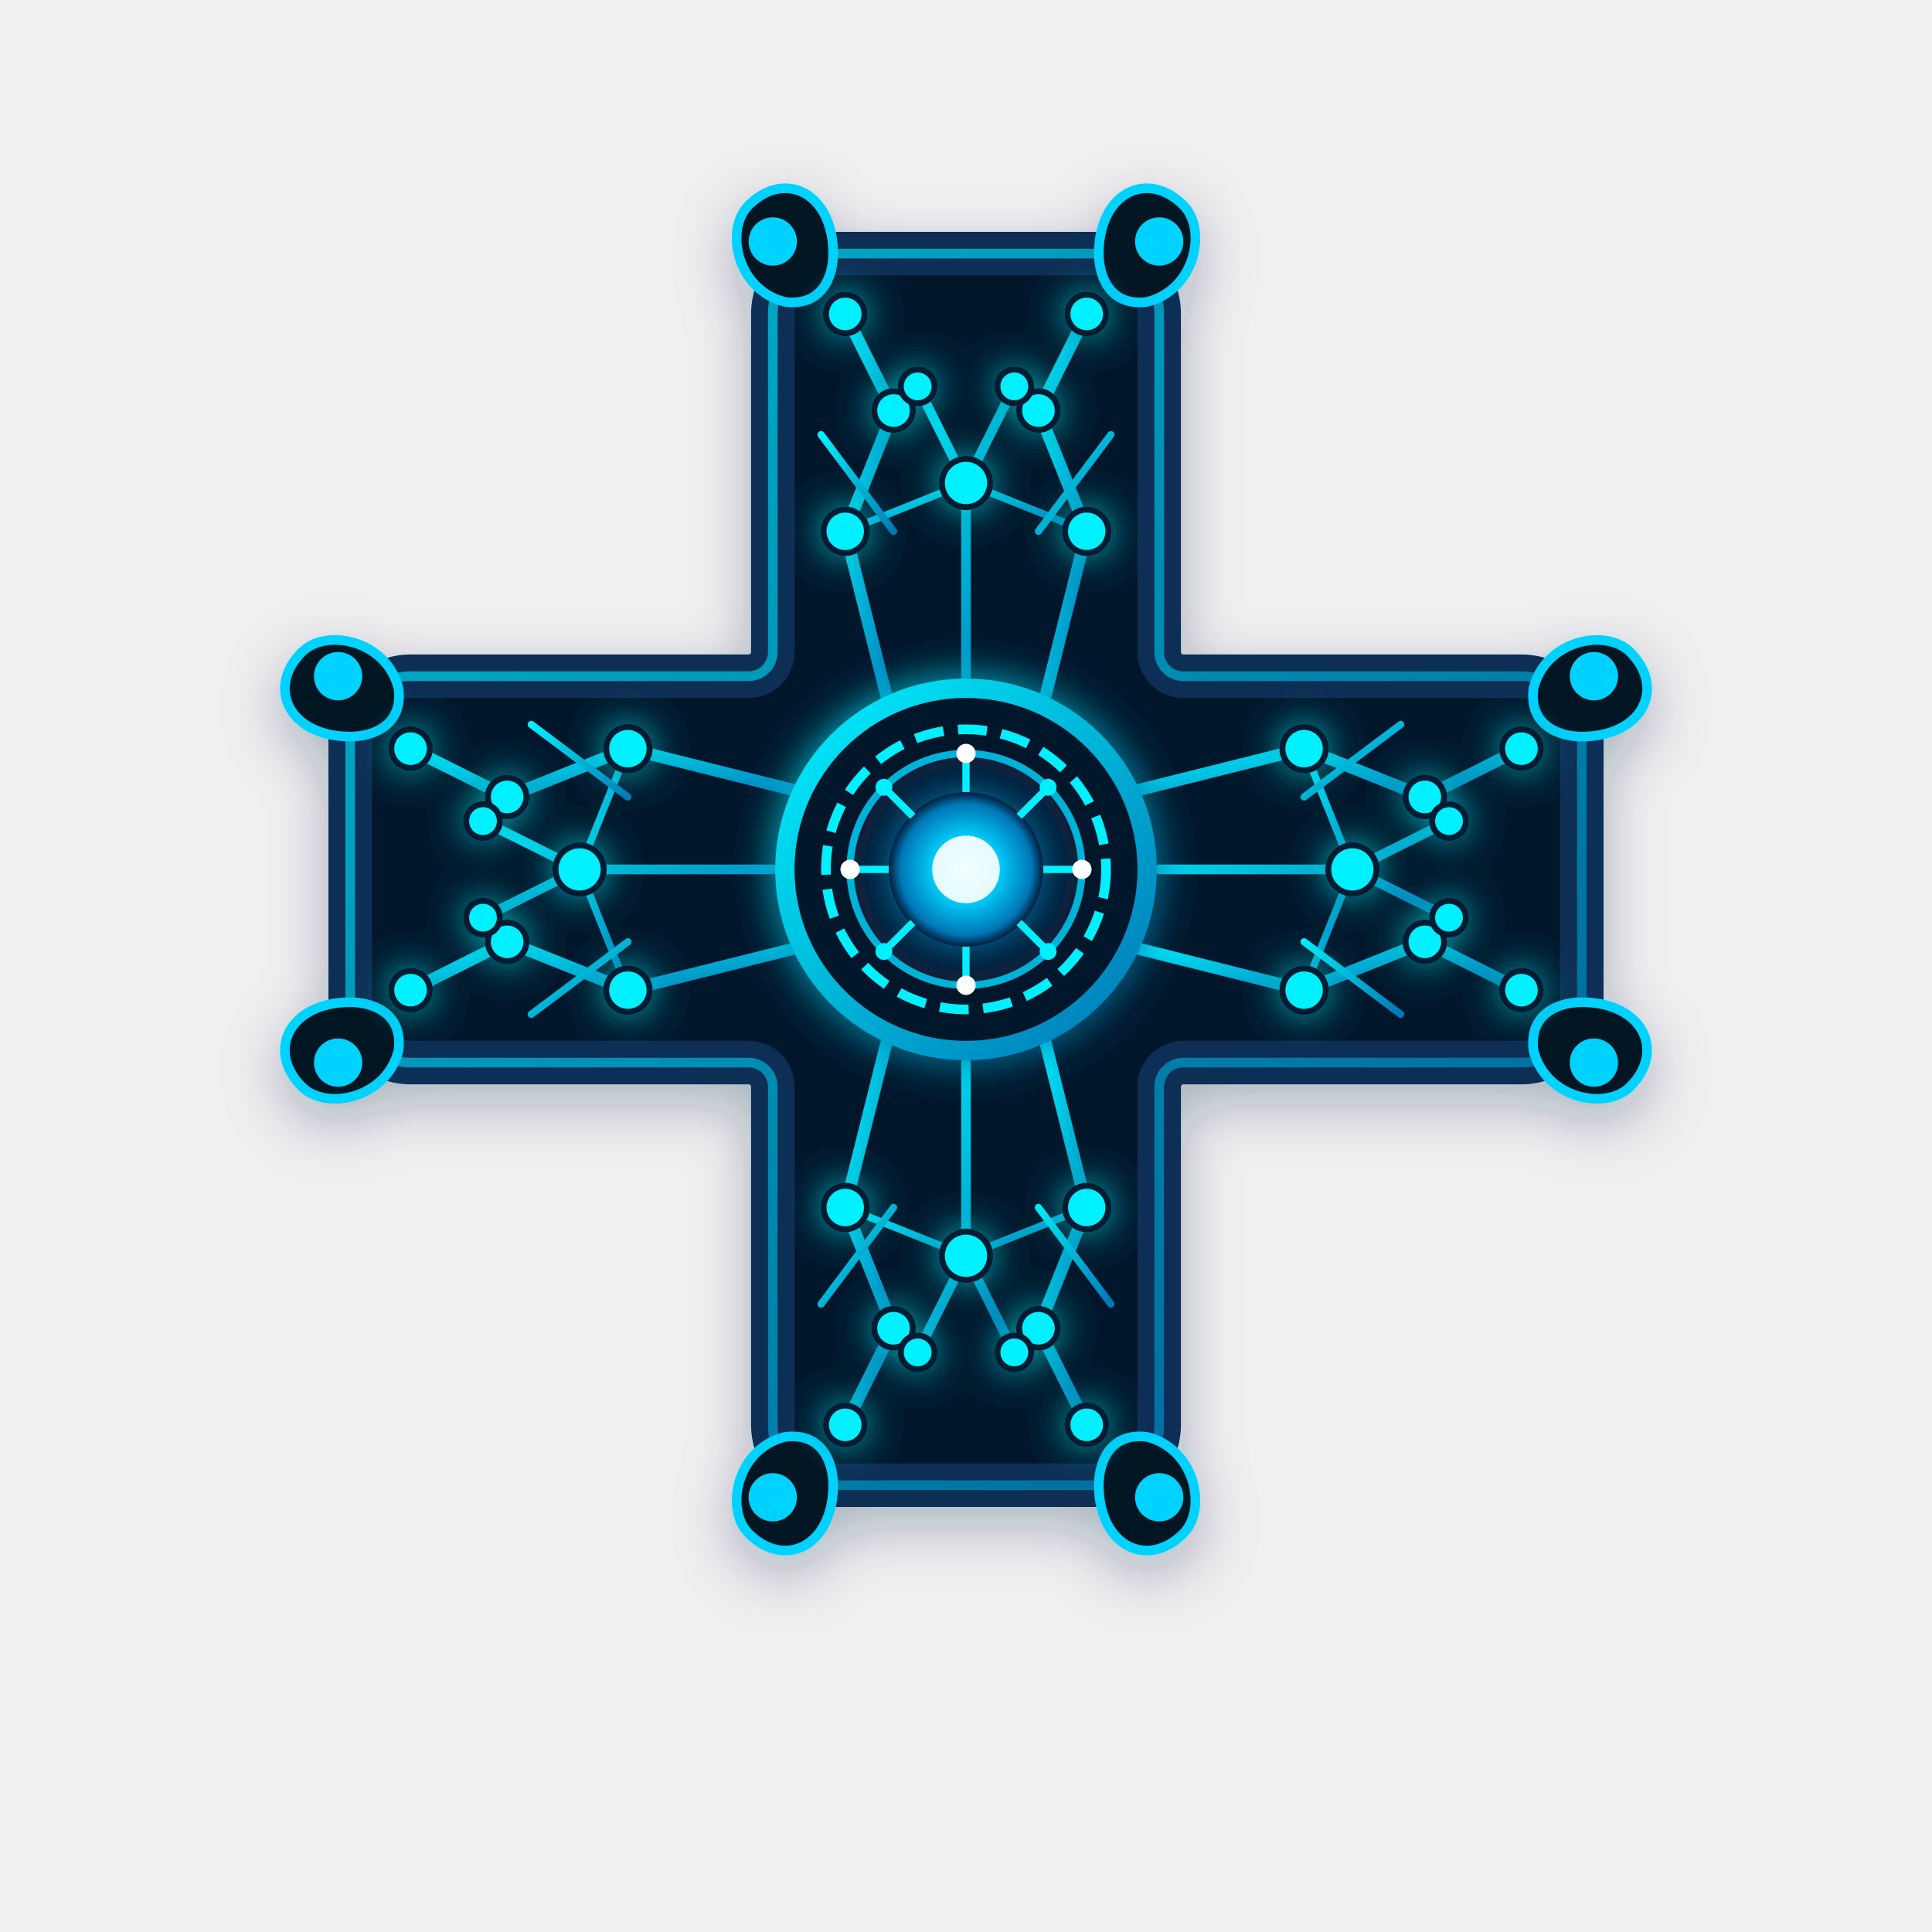
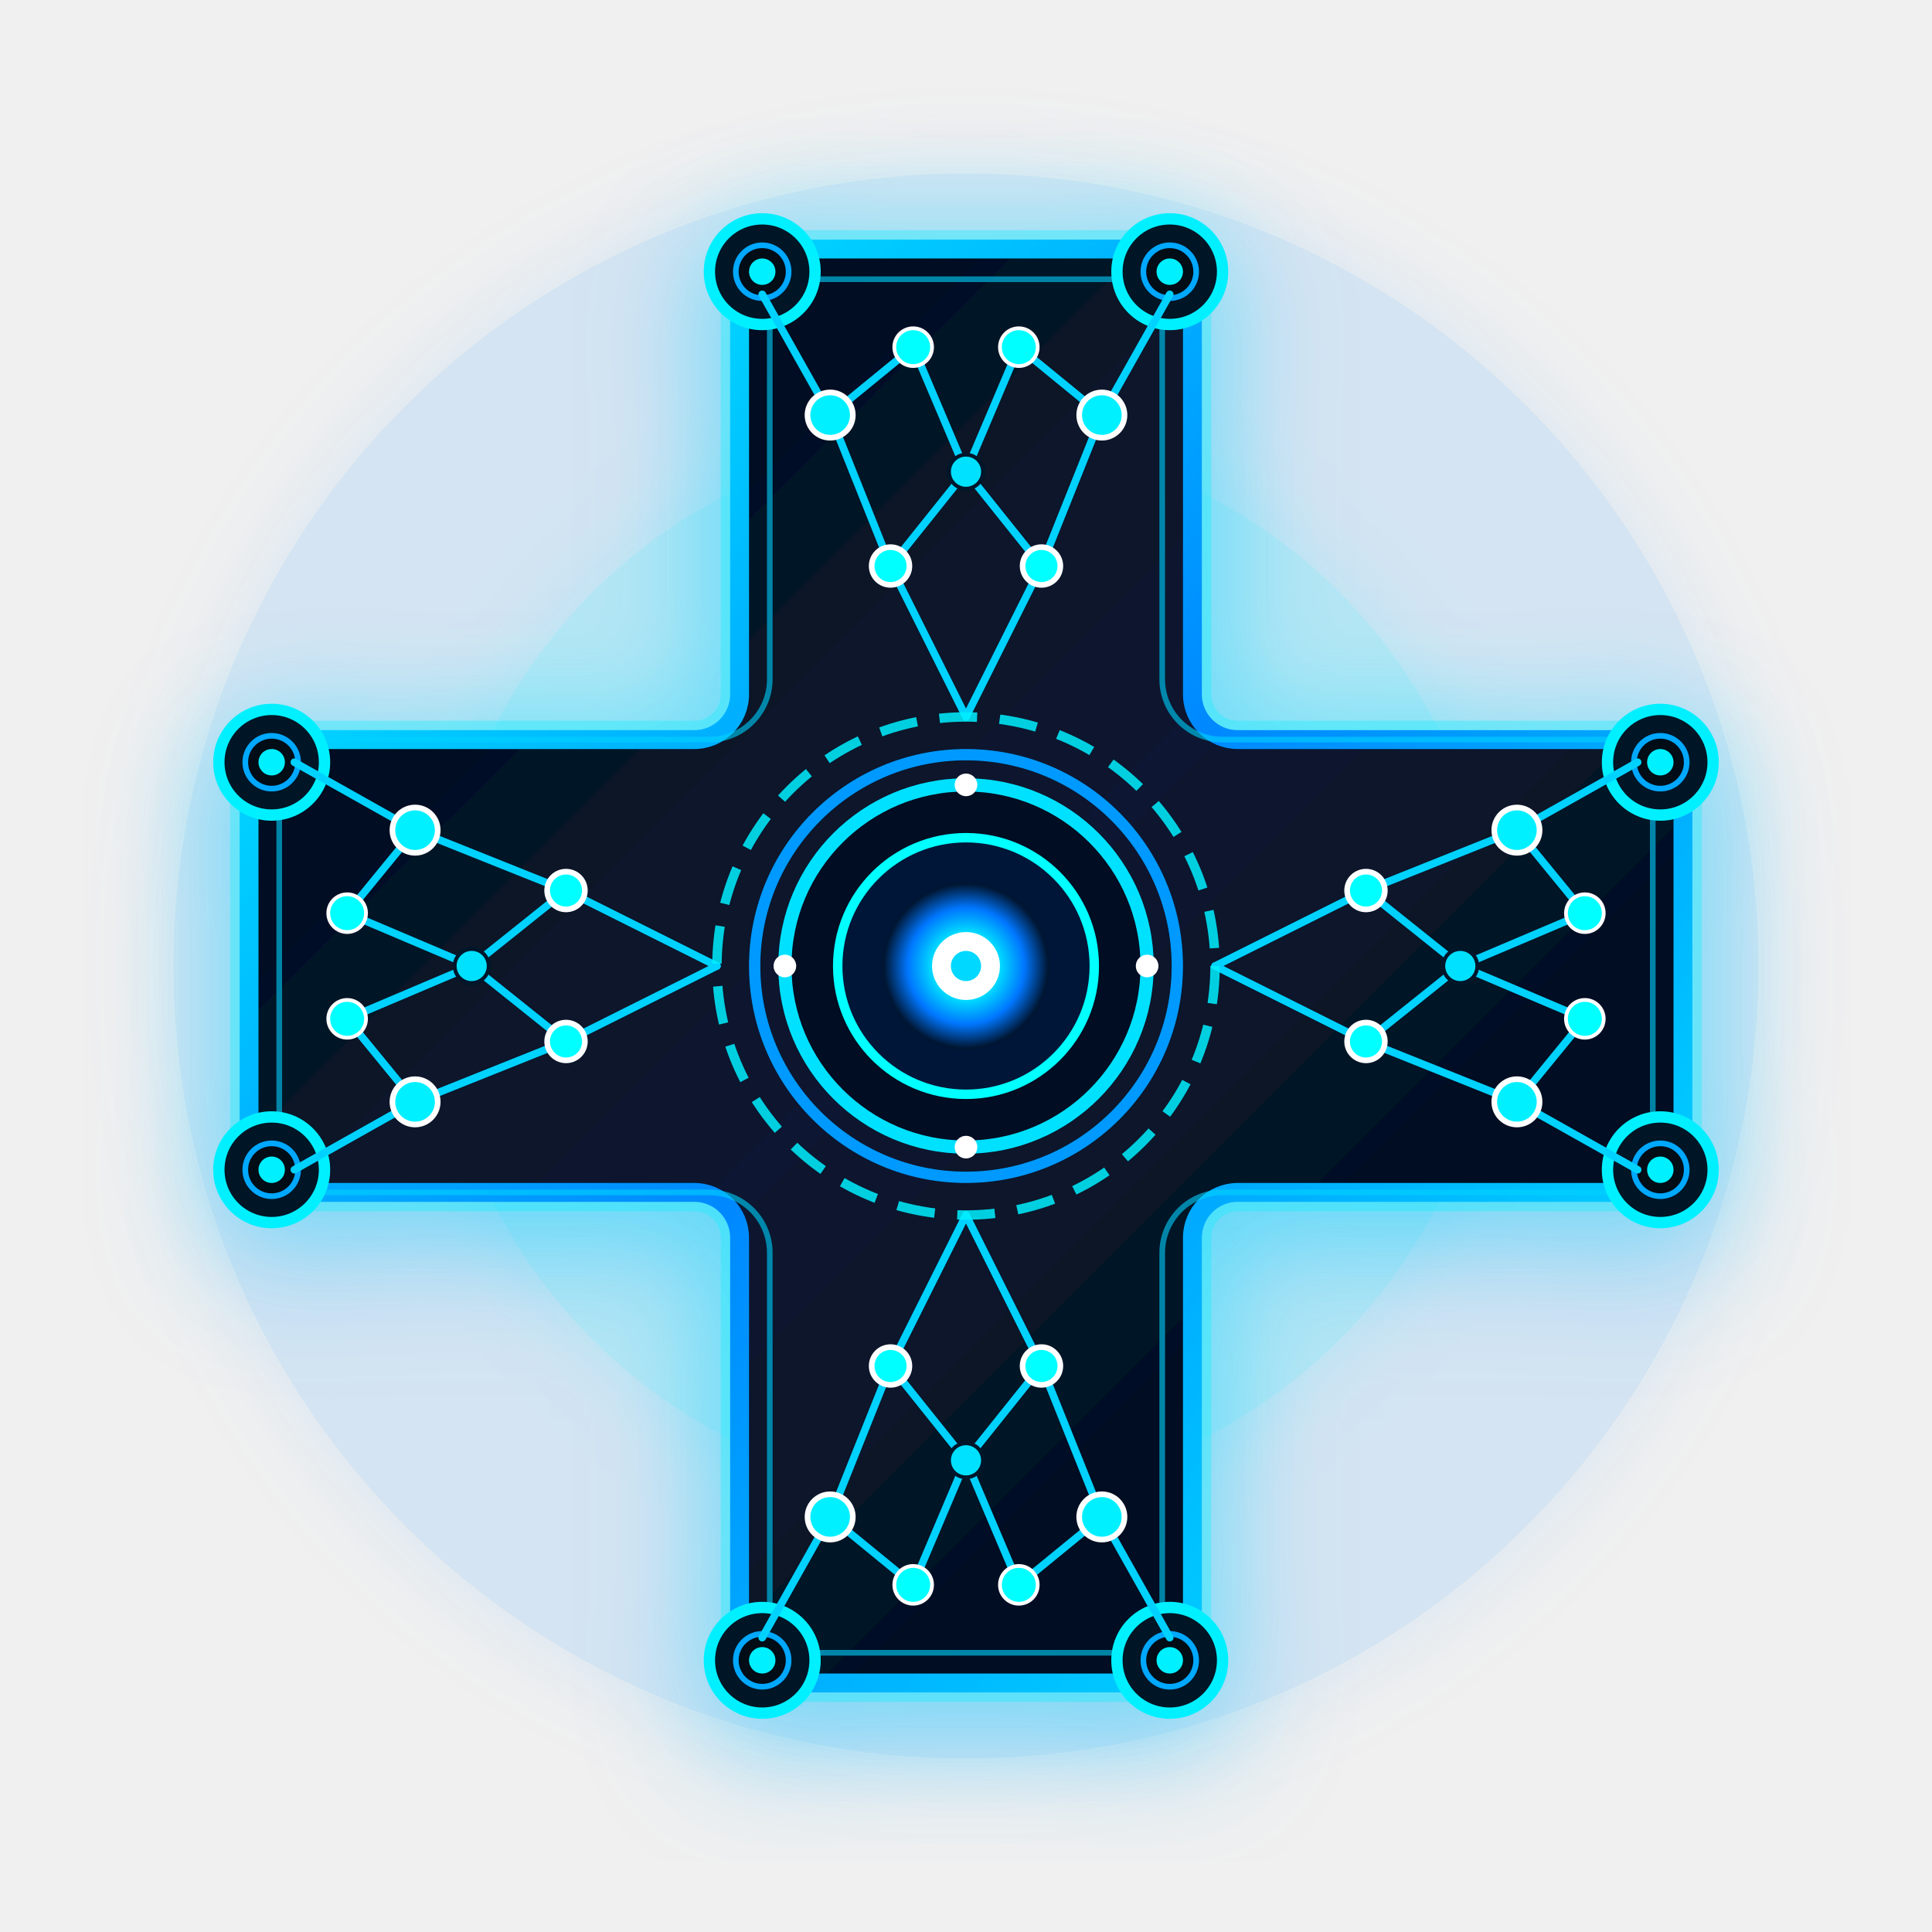
- <svg xmlns="http://www.w3.org/2000/svg" viewBox="0 0 800 800" width="100%" height="100%">
+ <svg xmlns="http://www.w3.org/2000/svg" viewBox="0 0 512 512" width="100%" height="100%">
  <defs>
-     <linearGradient id="frameGrad" x1="0%" y1="0%" x2="100%" y2="100%">
-       <stop offset="0%" stop-color="#0a2240" />
-       <stop offset="50%" stop-color="#0d325c" />
-       <stop offset="100%" stop-color="#07172e" />
-     </linearGradient>
-     <linearGradient id="circuitGrad" x1="0%" y1="0%" x2="100%" y2="100%">
-       <stop offset="0%" stop-color="#00f0ff" />
-       <stop offset="50%" stop-color="#00b4d8" />
-       <stop offset="100%" stop-color="#0077b6" />
-     </linearGradient>
-     <radialGradient id="coreGlow" cx="50%" cy="50%" r="50%">
-       <stop offset="0%" stop-color="#80f7ff" />
-       <stop offset="40%" stop-color="#00d2ff" />
-       <stop offset="85%" stop-color="#0077b6" />
-       <stop offset="100%" stop-color="#051e3e" />
-     </radialGradient>
-     <filter id="glowFilter" x="-20%" y="-20%" width="140%" height="140%">
-       <feGaussianBlur stdDeviation="8" result="blur" />
+     <filter id="cyanGlow" x="-20%" y="-20%" width="140%" height="140%">
+       <feGaussianBlur stdDeviation="12" result="blur" />
      <feMerge>
        <feMergeNode in="blur" />
        <feMergeNode in="SourceGraphic" />
      </feMerge>
    </filter>
-     <filter id="subtleDropShadow" x="-10%" y="-10%" width="120%" height="120%">
-       <feDropShadow dx="0" dy="8" stdDeviation="12" flood-color="#002b49" flood-opacity="0.3" />
+     <filter id="softShadow" x="-10%" y="-10%" width="120%" height="120%">
+       <feDropShadow dx="0" dy="10" stdDeviation="16" flood-color="#00aaff" flood-opacity="0.35" />
    </filter>
+     <linearGradient id="crossBodyGrad" x1="0%" y1="0%" x2="100%" y2="100%">
+       <stop offset="0%" stop-color="#040b18" />
+       <stop offset="50%" stop-color="#081730" />
+       <stop offset="100%" stop-color="#030914" />
+     </linearGradient>
+     <linearGradient id="borderGrad" x1="0%" y1="0%" x2="100%" y2="100%">
+       <stop offset="0%" stop-color="#00ffff" />
+       <stop offset="50%" stop-color="#0088ff" />
+       <stop offset="100%" stop-color="#00f0ff" />
+     </linearGradient>
+     <radialGradient id="coreGlow" cx="50%" cy="50%" r="50%">
+       <stop offset="0%" stop-color="#ffffff" />
+       <stop offset="35%" stop-color="#00f0ff" />
+       <stop offset="70%" stop-color="#0077ff" />
+       <stop offset="100%" stop-color="#02132b" />
+     </radialGradient>
  </defs>
-   <g filter="url(#subtleDropShadow)">
-     <path d="       M 320,130        A 25,25 0 0,1 345,105        L 455,105        A 25,25 0 0,1 480,130        L 480,270        A 10,10 0 0,0 490,280        L 630,280        A 25,25 0 0,1 655,305        L 655,415        A 25,25 0 0,1 630,440        L 490,440        A 10,10 0 0,0 480,450        L 480,590        A 25,25 0 0,1 455,615        L 345,615        A 25,25 0 0,1 320,590        L 320,450        A 10,10 0 0,0 310,440        L 170,440        A 25,25 0 0,1 145,415        L 145,305        A 25,25 0 0,1 170,280        L 310,280        A 10,10 0 0,0 320,270        Z" fill="#06182c" stroke="#0c2d54" stroke-width="18" stroke-linejoin="round" />
-     <path d="       M 320,130        A 25,25 0 0,1 345,105        L 455,105        A 25,25 0 0,1 480,130        L 480,270        A 10,10 0 0,0 490,280        L 630,280        A 25,25 0 0,1 655,305        L 655,415        A 25,25 0 0,1 630,440        L 490,440        A 10,10 0 0,0 480,450        L 480,590        A 25,25 0 0,1 455,615        L 345,615        A 25,25 0 0,1 320,590        L 320,450        A 10,10 0 0,0 310,440        L 170,440        A 25,25 0 0,1 145,415        L 145,305        A 25,25 0 0,1 170,280        L 310,280        A 10,10 0 0,0 320,270        Z" fill="none" stroke="url(#circuitGrad)" stroke-width="4" opacity="0.7" />
-     <g transform="translate(400, 105)">
-       <path d="M -55,0 C -55,-25 -75,-35 -90,-20 C -100,-10 -95,15 -75,20 C -60,22 -55,10 -55,0 Z" fill="#041220" stroke="#00d2ff" stroke-width="4" />
-       <circle cx="-80" cy="-5" r="10" fill="#00d2ff" />
-       <path d="M 55,0 C 55,-25 75,-35 90,-20 C 100,-10 95,15 75,20 C 60,22 55,10 55,0 Z" fill="#041220" stroke="#00d2ff" stroke-width="4" />
-       <circle cx="80" cy="-5" r="10" fill="#00d2ff" />
+   <circle cx="256" cy="256" r="210" fill="#0088ff" opacity="0.12" filter="url(#cyanGlow)" />
+   <circle cx="256" cy="256" r="140" fill="#00f0ff" opacity="0.15" filter="url(#cyanGlow)" />
+   <g filter="url(#softShadow)">
+     <path d="       M 208,66        H 304        A 12,12 0 0,1 316,78        V 184        A 12,12 0 0,0 328,196        H 434        A 12,12 0 0,1 446,208        V 304        A 12,12 0 0,1 434,316        H 328        A 12,12 0 0,0 316,328        V 434        A 12,12 0 0,1 304,446        H 208        A 12,12 0 0,1 196,434        V 328        A 12,12 0 0,0 184,316        H 78        A 12,12 0 0,1 66,304        V 208        A 12,12 0 0,1 78,196        H 184        A 12,12 0 0,0 196,184        V 78        A 12,12 0 0,1 208,66        Z" fill="none" stroke="#00f0ff" stroke-width="10" opacity="0.4" filter="url(#cyanGlow)" />
+     <path d="       M 208,66        H 304        A 12,12 0 0,1 316,78        V 184        A 12,12 0 0,0 328,196        H 434        A 12,12 0 0,1 446,208        V 304        A 12,12 0 0,1 434,316        H 328        A 12,12 0 0,0 316,328        V 434        A 12,12 0 0,1 304,446        H 208        A 12,12 0 0,1 196,434        V 328        A 12,12 0 0,0 184,316        H 78        A 12,12 0 0,1 66,304        V 208        A 12,12 0 0,1 78,196        H 184        A 12,12 0 0,0 196,184        V 78        A 12,12 0 0,1 208,66        Z" fill="url(#crossBodyGrad)" stroke="url(#borderGrad)" stroke-width="5" />
+     <path d="       M 212,74        H 300        A 8,8 0 0,1 308,82        V 180        A 16,16 0 0,0 324,196        H 430        A 8,8 0 0,1 438,204        V 308        A 8,8 0 0,1 430,316        H 324        A 16,16 0 0,0 308,332        V 430        A 8,8 0 0,1 300,438        H 212        A 8,8 0 0,1 204,430        V 332        A 16,16 0 0,0 188,316        H 82        A 8,8 0 0,1 74,308        V 204        A 8,8 0 0,1 82,196        H 188        A 16,16 0 0,0 204,180        V 82        A 8,8 0 0,1 212,74        Z" fill="none" stroke="#00d2ff" stroke-width="1.5" opacity="0.6" />
+     <g transform="translate(202, 72)">
+       <circle cx="0" cy="0" r="14" fill="#041226" stroke="#00f0ff" stroke-width="3" />
+       <circle cx="0" cy="0" r="7" fill="#020b18" stroke="#00a8ff" stroke-width="1.5" />
+       <circle cx="0" cy="0" r="3.5" fill="#00f0ff" />
    </g>
-     <g transform="translate(400, 615)">
-       <path d="M -55,0 C -55,25 -75,35 -90,20 C -100,10 -95,-15 -75,-20 C -60,-22 -55,-10 -55,0 Z" fill="#041220" stroke="#00d2ff" stroke-width="4" />
-       <circle cx="-80" cy="5" r="10" fill="#00d2ff" />
-       <path d="M 55,0 C 55,25 75,35 90,20 C 100,10 95,-15 75,-20 C 60,-22 55,-10 55,0 Z" fill="#041220" stroke="#00d2ff" stroke-width="4" />
-       <circle cx="80" cy="5" r="10" fill="#00d2ff" />
+     <g transform="translate(310, 72)">
+       <circle cx="0" cy="0" r="14" fill="#041226" stroke="#00f0ff" stroke-width="3" />
+       <circle cx="0" cy="0" r="7" fill="#020b18" stroke="#00a8ff" stroke-width="1.5" />
+       <circle cx="0" cy="0" r="3.5" fill="#00f0ff" />
    </g>
-     <g transform="translate(145, 360)">
-       <path d="M 0,-55 C -25,-55 -35,-75 -20,-90 C -10,-100 15,-95 20,-75 C 22,-60 10,-55 0,-55 Z" fill="#041220" stroke="#00d2ff" stroke-width="4" />
-       <circle cx="-5" cy="-80" r="10" fill="#00d2ff" />
-       <path d="M 0,55 C -25,55 -35,75 -20,90 C -10,100 15,95 20,75 C 22,60 10,55 0,55 Z" fill="#041220" stroke="#00d2ff" stroke-width="4" />
-       <circle cx="-5" cy="80" r="10" fill="#00d2ff" />
+     <g transform="translate(440, 202)">
+       <circle cx="0" cy="0" r="14" fill="#041226" stroke="#00f0ff" stroke-width="3" />
+       <circle cx="0" cy="0" r="7" fill="#020b18" stroke="#00a8ff" stroke-width="1.5" />
+       <circle cx="0" cy="0" r="3.5" fill="#00f0ff" />
    </g>
-     <g transform="translate(655, 360)">
-       <path d="M 0,-55 C 25,-55 35,-75 20,-90 C 10,-100 -15,-95 -20,-75 C -22,-60 -10,-55 0,-55 Z" fill="#041220" stroke="#00d2ff" stroke-width="4" />
-       <circle cx="5" cy="-80" r="10" fill="#00d2ff" />
-       <path d="M 0,55 C 25,55 35,75 20,90 C 10,100 -15,95 -20,75 C -22,60 -10,55 0,55 Z" fill="#041220" stroke="#00d2ff" stroke-width="4" />
-       <circle cx="5" cy="80" r="10" fill="#00d2ff" />
+     <g transform="translate(440, 310)">
+       <circle cx="0" cy="0" r="14" fill="#041226" stroke="#00f0ff" stroke-width="3" />
+       <circle cx="0" cy="0" r="7" fill="#020b18" stroke="#00a8ff" stroke-width="1.5" />
+       <circle cx="0" cy="0" r="3.5" fill="#00f0ff" />
    </g>
-     <g stroke="url(#circuitGrad)" stroke-linecap="round" stroke-linejoin="round" fill="none">
-       <path d="M 370,300 L 350,220 L 370,170 L 350,130" stroke-width="5" />
-       <path d="M 430,300 L 450,220 L 430,170 L 450,130" stroke-width="5" />
-       <path d="M 400,280 L 400,200 L 380,160 M 400,200 L 420,160" stroke-width="4" />
-       <path d="M 350,220 L 400,200 M 400,200 L 450,220" stroke-width="3" />
-       <path d="M 370,170 L 430,170" stroke-width="3.5" />
-       <path d="M 340,180 L 370,220" stroke-width="3" />
-       <path d="M 460,180 L 430,220" stroke-width="3" />
-       <path d="M 370,420 L 350,500 L 370,550 L 350,590" stroke-width="5" />
-       <path d="M 430,420 L 450,500 L 430,550 L 450,590" stroke-width="5" />
-       <path d="M 400,440 L 400,520 L 380,560 M 400,520 L 420,560" stroke-width="4" />
-       <path d="M 350,500 L 400,520 M 400,520 L 450,500" stroke-width="3" />
-       <path d="M 370,550 L 430,550" stroke-width="3.5" />
-       <path d="M 340,540 L 370,500" stroke-width="3" />
-       <path d="M 460,540 L 430,500" stroke-width="3" />
-       <path d="M 340,330 L 260,310 L 210,330 L 170,310" stroke-width="5" />
-       <path d="M 340,390 L 260,410 L 210,390 L 170,410" stroke-width="5" />
-       <path d="M 320,360 L 240,360 L 200,340 M 240,360 L 200,380" stroke-width="4" />
-       <path d="M 260,310 L 240,360 M 240,360 L 260,410" stroke-width="3" />
-       <path d="M 210,330 L 210,390" stroke-width="3.5" />
-       <path d="M 220,300 L 260,330" stroke-width="3" />
-       <path d="M 220,420 L 260,390" stroke-width="3" />
-       <path d="M 460,330 L 540,310 L 590,330 L 630,310" stroke-width="5" />
-       <path d="M 460,390 L 540,410 L 590,390 L 630,410" stroke-width="5" />
-       <path d="M 480,360 L 560,360 L 600,340 M 560,360 L 600,380" stroke-width="4" />
-       <path d="M 540,310 L 560,360 M 560,360 L 540,410" stroke-width="3" />
-       <path d="M 590,330 L 590,390" stroke-width="3.5" />
-       <path d="M 580,300 L 540,330" stroke-width="3" />
-       <path d="M 580,420 L 540,390" stroke-width="3" />
+     <g transform="translate(310, 440)">
+       <circle cx="0" cy="0" r="14" fill="#041226" stroke="#00f0ff" stroke-width="3" />
+       <circle cx="0" cy="0" r="7" fill="#020b18" stroke="#00a8ff" stroke-width="1.5" />
+       <circle cx="0" cy="0" r="3.5" fill="#00f0ff" />
    </g>
-     <g fill="#00f0ff" stroke="#031b33" stroke-width="2.5" filter="url(#glowFilter)">
-       <circle cx="350" cy="220" r="9" />
-       <circle cx="450" cy="220" r="9" />
-       <circle cx="370" cy="170" r="8" />
-       <circle cx="430" cy="170" r="8" />
-       <circle cx="400" cy="200" r="10" />
-       <circle cx="380" cy="160" r="7" />
-       <circle cx="420" cy="160" r="7" />
-       <circle cx="350" cy="130" r="8" />
-       <circle cx="450" cy="130" r="8" />
-       <circle cx="350" cy="500" r="9" />
-       <circle cx="450" cy="500" r="9" />
-       <circle cx="370" cy="550" r="8" />
-       <circle cx="430" cy="550" r="8" />
-       <circle cx="400" cy="520" r="10" />
-       <circle cx="380" cy="560" r="7" />
-       <circle cx="420" cy="560" r="7" />
-       <circle cx="350" cy="590" r="8" />
-       <circle cx="450" cy="590" r="8" />
-       <circle cx="260" cy="310" r="9" />
-       <circle cx="260" cy="410" r="9" />
-       <circle cx="210" cy="330" r="8" />
-       <circle cx="210" cy="390" r="8" />
-       <circle cx="240" cy="360" r="10" />
-       <circle cx="200" cy="340" r="7" />
-       <circle cx="200" cy="380" r="7" />
-       <circle cx="170" cy="310" r="8" />
-       <circle cx="170" cy="410" r="8" />
-       <circle cx="540" cy="310" r="9" />
-       <circle cx="540" cy="410" r="9" />
-       <circle cx="590" cy="330" r="8" />
-       <circle cx="590" cy="390" r="8" />
-       <circle cx="560" cy="360" r="10" />
-       <circle cx="600" cy="340" r="7" />
-       <circle cx="600" cy="380" r="7" />
-       <circle cx="630" cy="310" r="8" />
-       <circle cx="630" cy="410" r="8" />
+     <g transform="translate(202, 440)">
+       <circle cx="0" cy="0" r="14" fill="#041226" stroke="#00f0ff" stroke-width="3" />
+       <circle cx="0" cy="0" r="7" fill="#020b18" stroke="#00a8ff" stroke-width="1.5" />
+       <circle cx="0" cy="0" r="3.5" fill="#00f0ff" />
    </g>
-     <g transform="translate(400, 360)">
-       <circle cx="0" cy="0" r="75" fill="#04172b" stroke="url(#circuitGrad)" stroke-width="8" filter="url(#glowFilter)" />
-       <circle cx="0" cy="0" r="58" fill="none" stroke="#00f0ff" stroke-width="4" stroke-dasharray="12,6" />
-       <circle cx="0" cy="0" r="48" fill="#07203a" stroke="#00b4d8" stroke-width="3" />
-       <circle cx="0" cy="0" r="32" fill="url(#coreGlow)" filter="url(#glowFilter)" />
-       <circle cx="0" cy="0" r="14" fill="#ffffff" opacity="0.9" />
-       <g stroke="#00f0ff" stroke-width="3">
-         <line x1="0" y1="-32" x2="0" y2="-48" />
-         <line x1="0" y1="32" x2="0" y2="48" />
-         <line x1="-32" y1="0" x2="-48" y2="0" />
-         <line x1="32" y1="0" x2="48" y2="0" />
-         <line x1="-22" y1="-22" x2="-34" y2="-34" />
-         <line x1="22" y1="-22" x2="34" y2="-34" />
-         <line x1="-22" y1="22" x2="-34" y2="34" />
-         <line x1="22" y1="22" x2="34" y2="34" />
-       </g>
-       <circle cx="0" cy="-48" r="4" fill="#ffffff" />
-       <circle cx="0" cy="48" r="4" fill="#ffffff" />
-       <circle cx="-48" cy="0" r="4" fill="#ffffff" />
-       <circle cx="48" cy="0" r="4" fill="#ffffff" />
-       <circle cx="-34" cy="-34" r="3.5" fill="#00f0ff" />
-       <circle cx="34" cy="-34" r="3.5" fill="#00f0ff" />
-       <circle cx="-34" cy="34" r="3.5" fill="#00f0ff" />
-       <circle cx="34" cy="34" r="3.5" fill="#00f0ff" />
+     <g transform="translate(72, 310)">
+       <circle cx="0" cy="0" r="14" fill="#041226" stroke="#00f0ff" stroke-width="3" />
+       <circle cx="0" cy="0" r="7" fill="#020b18" stroke="#00a8ff" stroke-width="1.5" />
+       <circle cx="0" cy="0" r="3.5" fill="#00f0ff" />
    </g>
+     <g transform="translate(72, 202)">
+       <circle cx="0" cy="0" r="14" fill="#041226" stroke="#00f0ff" stroke-width="3" />
+       <circle cx="0" cy="0" r="7" fill="#020b18" stroke="#00a8ff" stroke-width="1.5" />
+       <circle cx="0" cy="0" r="3.5" fill="#00f0ff" />
+     </g>
+     <g stroke="#00d2ff" stroke-width="2" stroke-linecap="round" stroke-linejoin="round">
+       <line x1="256" y1="190" x2="236" y2="150" />
+       <line x1="256" y1="190" x2="276" y2="150" />
+       <line x1="236" y1="150" x2="220" y2="110" />
+       <line x1="276" y1="150" x2="292" y2="110" />
+       <line x1="236" y1="150" x2="256" y2="125" />
+       <line x1="276" y1="150" x2="256" y2="125" />
+       <line x1="256" y1="125" x2="242" y2="92" />
+       <line x1="256" y1="125" x2="270" y2="92" />
+       <line x1="220" y1="110" x2="242" y2="92" />
+       <line x1="292" y1="110" x2="270" y2="92" />
+       <line x1="220" y1="110" x2="202" y2="78" />
+       <line x1="292" y1="110" x2="310" y2="78" />
+       <line x1="256" y1="322" x2="236" y2="362" />
+       <line x1="256" y1="322" x2="276" y2="362" />
+       <line x1="236" y1="362" x2="220" y2="402" />
+       <line x1="276" y1="362" x2="292" y2="402" />
+       <line x1="236" y1="362" x2="256" y2="387" />
+       <line x1="276" y1="362" x2="256" y2="387" />
+       <line x1="256" y1="387" x2="242" y2="420" />
+       <line x1="256" y1="387" x2="270" y2="420" />
+       <line x1="220" y1="402" x2="242" y2="420" />
+       <line x1="292" y1="402" x2="270" y2="420" />
+       <line x1="220" y1="402" x2="202" y2="434" />
+       <line x1="292" y1="402" x2="310" y2="434" />
+       <line x1="322" y1="256" x2="362" y2="236" />
+       <line x1="322" y1="256" x2="362" y2="276" />
+       <line x1="362" y1="236" x2="402" y2="220" />
+       <line x1="362" y1="276" x2="402" y2="292" />
+       <line x1="362" y1="236" x2="387" y2="256" />
+       <line x1="362" y1="276" x2="387" y2="256" />
+       <line x1="387" y1="256" x2="420" y2="242" />
+       <line x1="387" y1="256" x2="420" y2="270" />
+       <line x1="402" y1="220" x2="420" y2="242" />
+       <line x1="402" y1="292" x2="420" y2="270" />
+       <line x1="402" y1="220" x2="434" y2="202" />
+       <line x1="402" y1="292" x2="434" y2="310" />
+       <line x1="190" y1="256" x2="150" y2="236" />
+       <line x1="190" y1="256" x2="150" y2="276" />
+       <line x1="150" y1="236" x2="110" y2="220" />
+       <line x1="150" y1="276" x2="110" y2="292" />
+       <line x1="150" y1="236" x2="125" y2="256" />
+       <line x1="150" y1="276" x2="125" y2="256" />
+       <line x1="125" y1="256" x2="92" y2="242" />
+       <line x1="125" y1="256" x2="92" y2="270" />
+       <line x1="110" y1="220" x2="92" y2="242" />
+       <line x1="110" y1="292" x2="92" y2="270" />
+       <line x1="110" y1="220" x2="78" y2="202" />
+       <line x1="110" y1="292" x2="78" y2="310" />
+     </g>
+     <circle cx="236" cy="150" r="5" fill="#00ffff" stroke="#ffffff" stroke-width="1.5" />
+     <circle cx="276" cy="150" r="5" fill="#00ffff" stroke="#ffffff" stroke-width="1.5" />
+     <circle cx="220" cy="110" r="6" fill="#00f0ff" stroke="#ffffff" stroke-width="1.5" />
+     <circle cx="292" cy="110" r="6" fill="#00f0ff" stroke="#ffffff" stroke-width="1.5" />
+     <circle cx="256" cy="125" r="4.5" fill="#00e1ff" stroke="#02132b" stroke-width="1" />
+     <circle cx="242" cy="92" r="5" fill="#00ffff" stroke="#ffffff" stroke-width="1" />
+     <circle cx="270" cy="92" r="5" fill="#00ffff" stroke="#ffffff" stroke-width="1" />
+     <circle cx="236" cy="362" r="5" fill="#00ffff" stroke="#ffffff" stroke-width="1.5" />
+     <circle cx="276" cy="362" r="5" fill="#00ffff" stroke="#ffffff" stroke-width="1.5" />
+     <circle cx="220" cy="402" r="6" fill="#00f0ff" stroke="#ffffff" stroke-width="1.5" />
+     <circle cx="292" cy="402" r="6" fill="#00f0ff" stroke="#ffffff" stroke-width="1.5" />
+     <circle cx="256" cy="387" r="4.5" fill="#00e1ff" stroke="#02132b" stroke-width="1" />
+     <circle cx="242" cy="420" r="5" fill="#00ffff" stroke="#ffffff" stroke-width="1" />
+     <circle cx="270" cy="420" r="5" fill="#00ffff" stroke="#ffffff" stroke-width="1" />
+     <circle cx="362" cy="236" r="5" fill="#00ffff" stroke="#ffffff" stroke-width="1.5" />
+     <circle cx="362" cy="276" r="5" fill="#00ffff" stroke="#ffffff" stroke-width="1.5" />
+     <circle cx="402" cy="220" r="6" fill="#00f0ff" stroke="#ffffff" stroke-width="1.5" />
+     <circle cx="402" cy="292" r="6" fill="#00f0ff" stroke="#ffffff" stroke-width="1.5" />
+     <circle cx="387" cy="256" r="4.5" fill="#00e1ff" stroke="#02132b" stroke-width="1" />
+     <circle cx="420" cy="242" r="5" fill="#00ffff" stroke="#ffffff" stroke-width="1" />
+     <circle cx="420" cy="270" r="5" fill="#00ffff" stroke="#ffffff" stroke-width="1" />
+     <circle cx="150" cy="236" r="5" fill="#00ffff" stroke="#ffffff" stroke-width="1.5" />
+     <circle cx="150" cy="276" r="5" fill="#00ffff" stroke="#ffffff" stroke-width="1.5" />
+     <circle cx="110" cy="220" r="6" fill="#00f0ff" stroke="#ffffff" stroke-width="1.5" />
+     <circle cx="110" cy="292" r="6" fill="#00f0ff" stroke="#ffffff" stroke-width="1.5" />
+     <circle cx="125" cy="256" r="4.5" fill="#00e1ff" stroke="#02132b" stroke-width="1" />
+     <circle cx="92" cy="242" r="5" fill="#00ffff" stroke="#ffffff" stroke-width="1" />
+     <circle cx="92" cy="270" r="5" fill="#00ffff" stroke="#ffffff" stroke-width="1" />
+     <circle cx="256" cy="256" r="66" fill="none" stroke="#00f0ff" stroke-width="2.5" stroke-dasharray="10 6" opacity="0.85" />
+     <circle cx="256" cy="256" r="56" fill="none" stroke="#0099ff" stroke-width="3" />
+     <circle cx="256" cy="256" r="48" fill="#020e21" stroke="#00e1ff" stroke-width="3.5" />
+     <circle cx="256" cy="208" r="3" fill="#ffffff" />
+     <circle cx="256" cy="304" r="3" fill="#ffffff" />
+     <circle cx="208" cy="256" r="3" fill="#ffffff" />
+     <circle cx="304" cy="256" r="3" fill="#ffffff" />
+     <circle cx="256" cy="256" r="34" fill="#041838" stroke="#00ffff" stroke-width="2.5" />
+     <circle cx="256" cy="256" r="22" fill="url(#coreGlow)" />
+     <circle cx="256" cy="256" r="9" fill="#ffffff" />
+     <circle cx="256" cy="256" r="4" fill="#00d8ff" />
  </g>
</svg>
